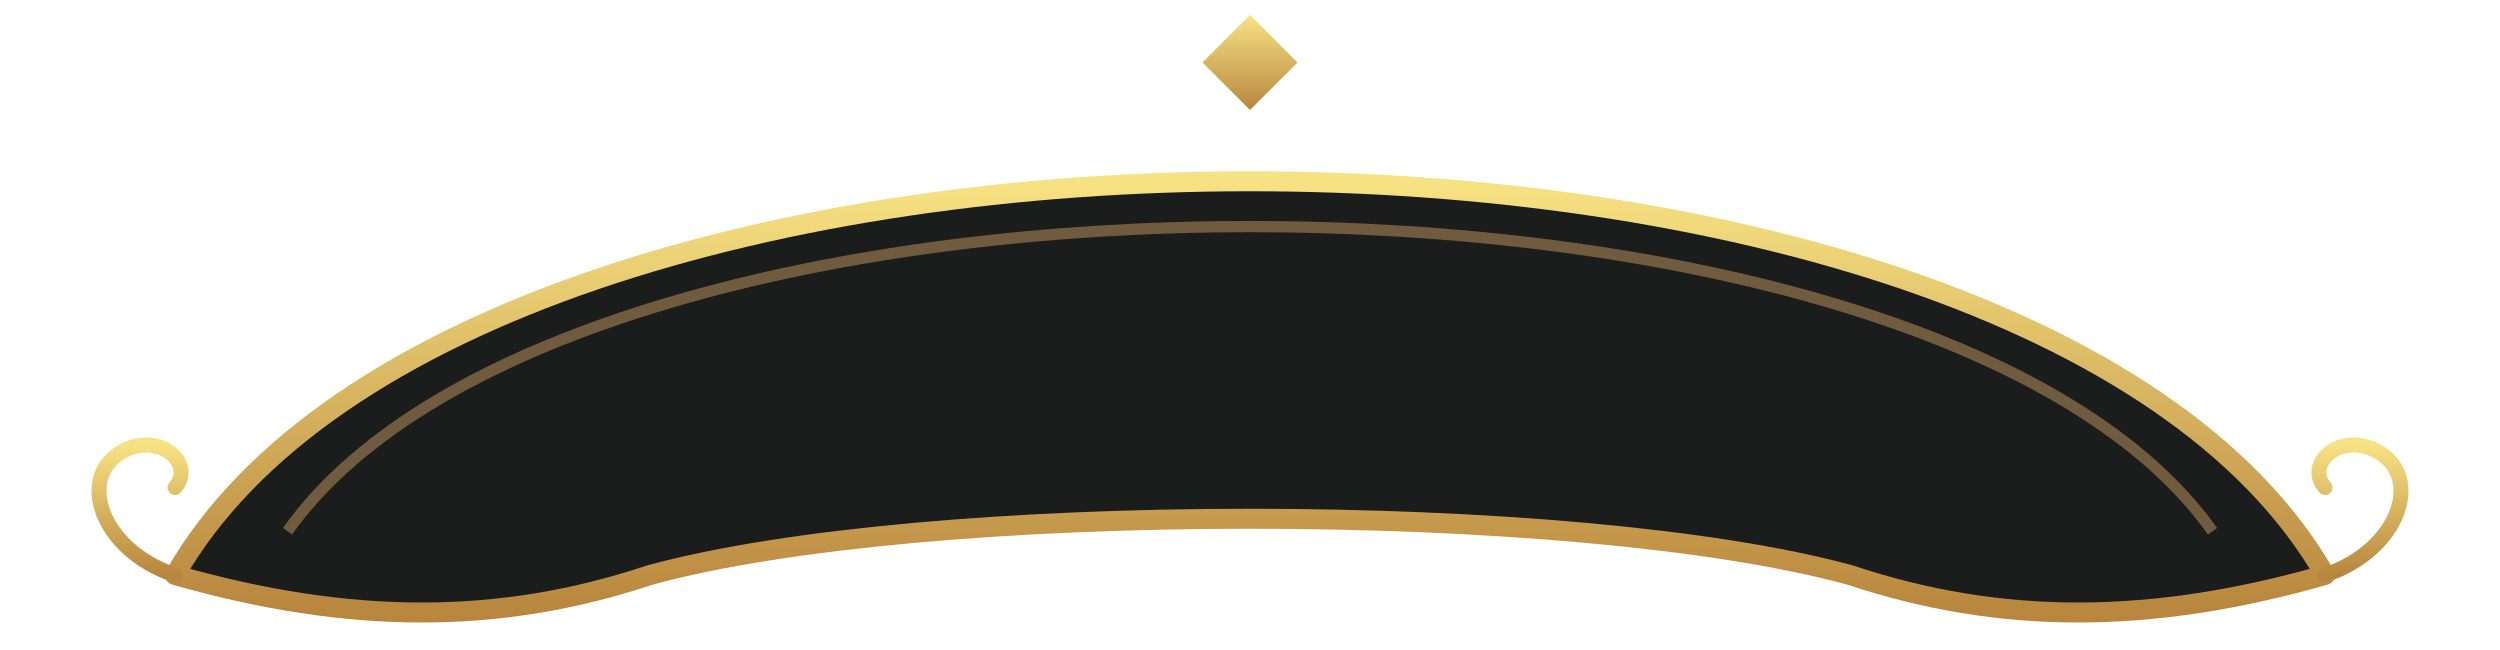
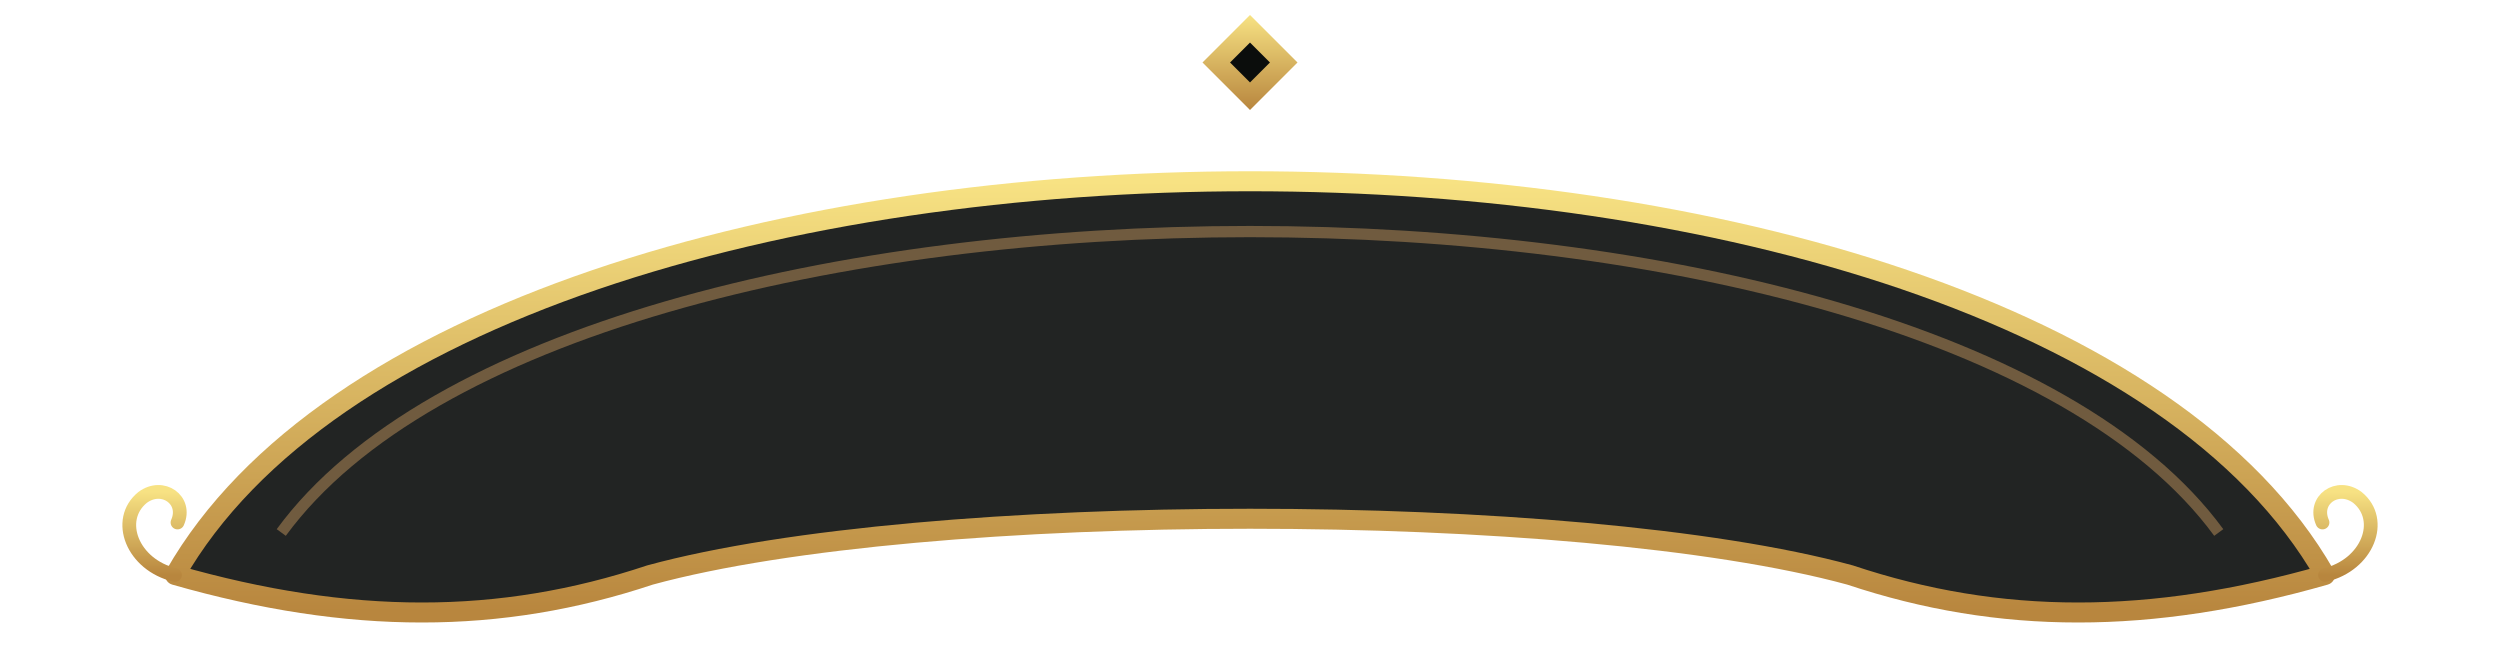
<svg xmlns="http://www.w3.org/2000/svg" viewBox="0 0 200 52" width="200" height="52">
  <defs>
    <linearGradient id="g" x1="0" y1="0" x2="0" y2="1">
      <stop offset="0" stop-color="#F7E283" />
      <stop offset="1" stop-color="#B8863E" />
    </linearGradient>
  </defs>
-   <path d="M14,46 C38,4 162,4 186,46 C172,50 160,50 148,46 C126,40 74,40 52,46 C40,50 28,50 14,46 Z" fill="#0B0D0C" fill-opacity="0.93" stroke="url(#g)" stroke-width="1.6" stroke-linejoin="round" />
-   <path d="M23,42.5 C46,10 154,10 177,42.5" fill="none" stroke="#705B3F" stroke-width="0.9" />
-   <path d="M14,46 C8,44 6,38 10,36 C13,34.6 15.6,37.2 14,39" fill="none" stroke="url(#g)" stroke-width="1.2" stroke-linecap="round" />
-   <path d="M186,46 C192,44 194,38 190,36 C187,34.6 184.4,37.2 186,39" fill="none" stroke="url(#g)" stroke-width="1.2" stroke-linecap="round" />
+   <path d="M14,46 C38,4 162,4 186,46 C172,50 160,50 148,46 C126,40 74,40 52,46 C40,50 28,50 14,46 Z" fill="#0B0D0C" fill-opacity="0.9" stroke="url(#g)" stroke-width="1.6" stroke-linejoin="round" />
+   <path d="M22.5,42.6 C46,10.5 154,10.5 177.5,42.6" fill="none" stroke="#705B3F" stroke-width="0.9" stroke-linejoin="round" />
+   <path d="M14,46 C10.6,45.2 9.2,41.6 11.4,39.8 C13.0,38.6 15.0,40.0 14.2,41.8" fill="none" stroke="url(#g)" stroke-width="1.1" stroke-linecap="round" />
+   <path d="M186,46 C189.4,45.2 190.8,41.6 188.6,39.8 C187.0,38.6 185.0,40.0 185.8,41.8" fill="none" stroke="url(#g)" stroke-width="1.1" stroke-linecap="round" />
  <path d="M100,1.2 l3.8,3.8 -3.8,3.8 -3.8,-3.8z" fill="url(#g)" />
+   <path d="M100,3.404 l1.596,1.596 -1.596,1.596 -1.596,-1.596z" fill="#0B0D0C" />
</svg>
